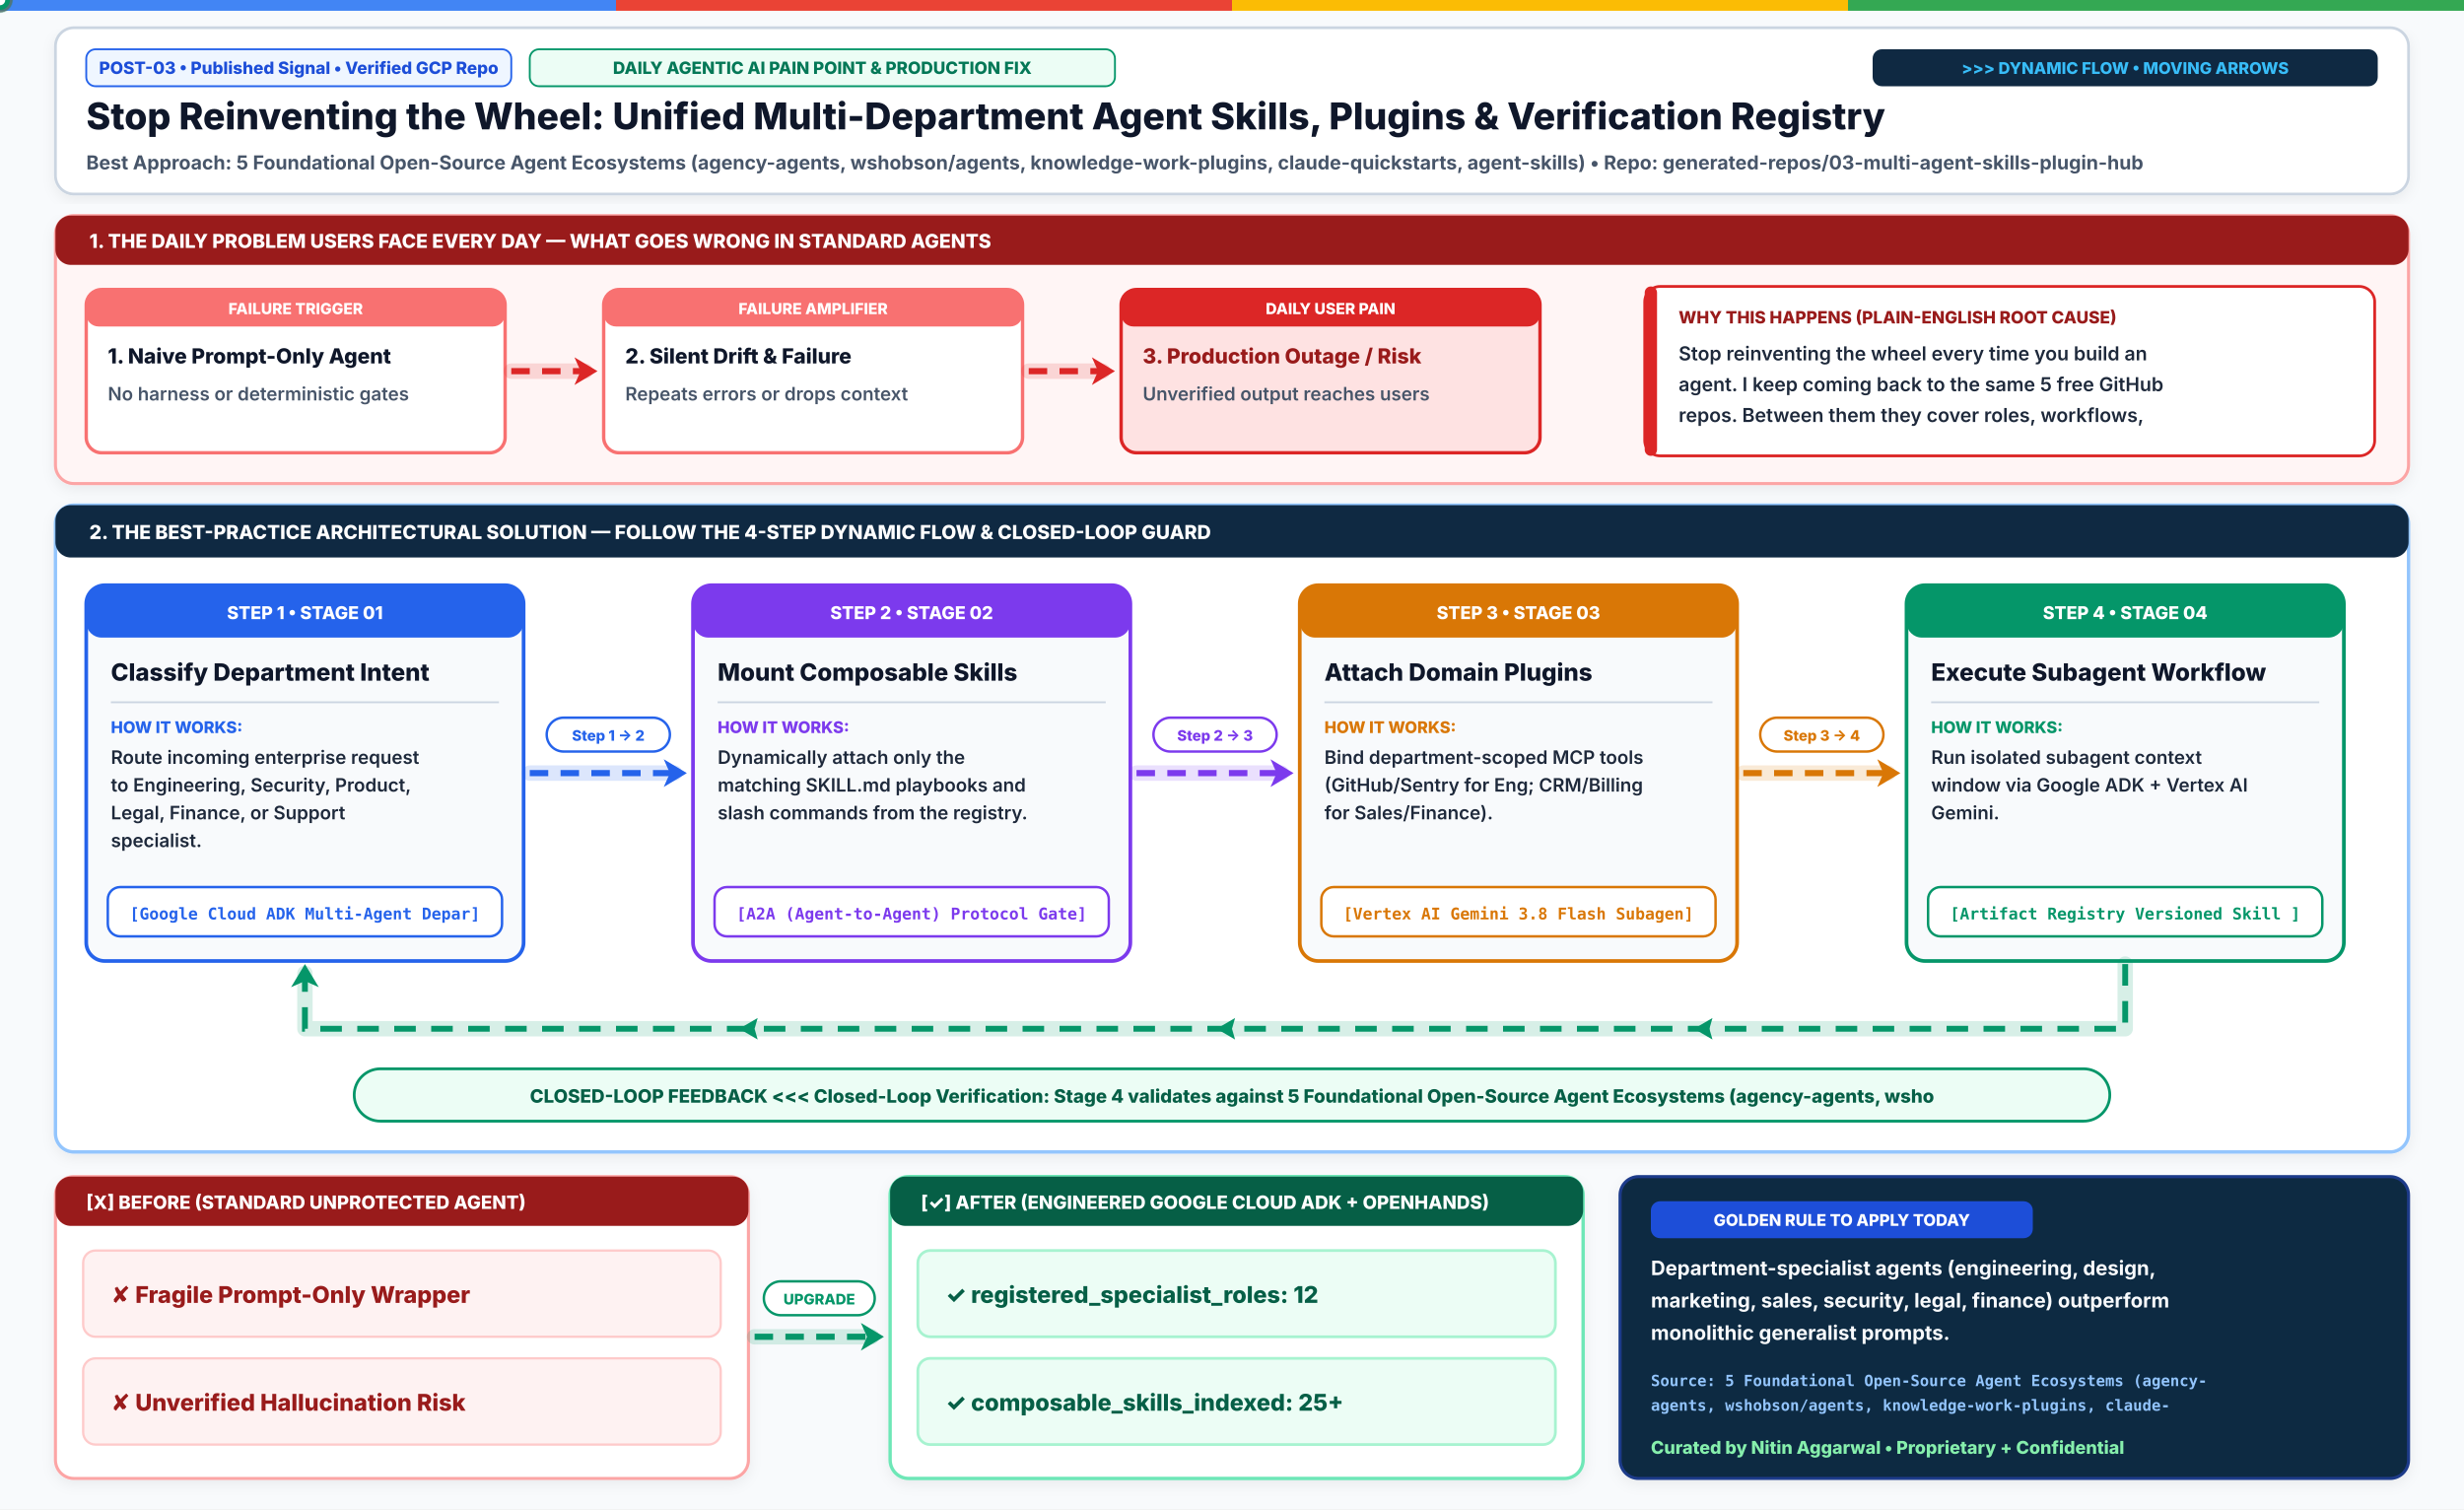
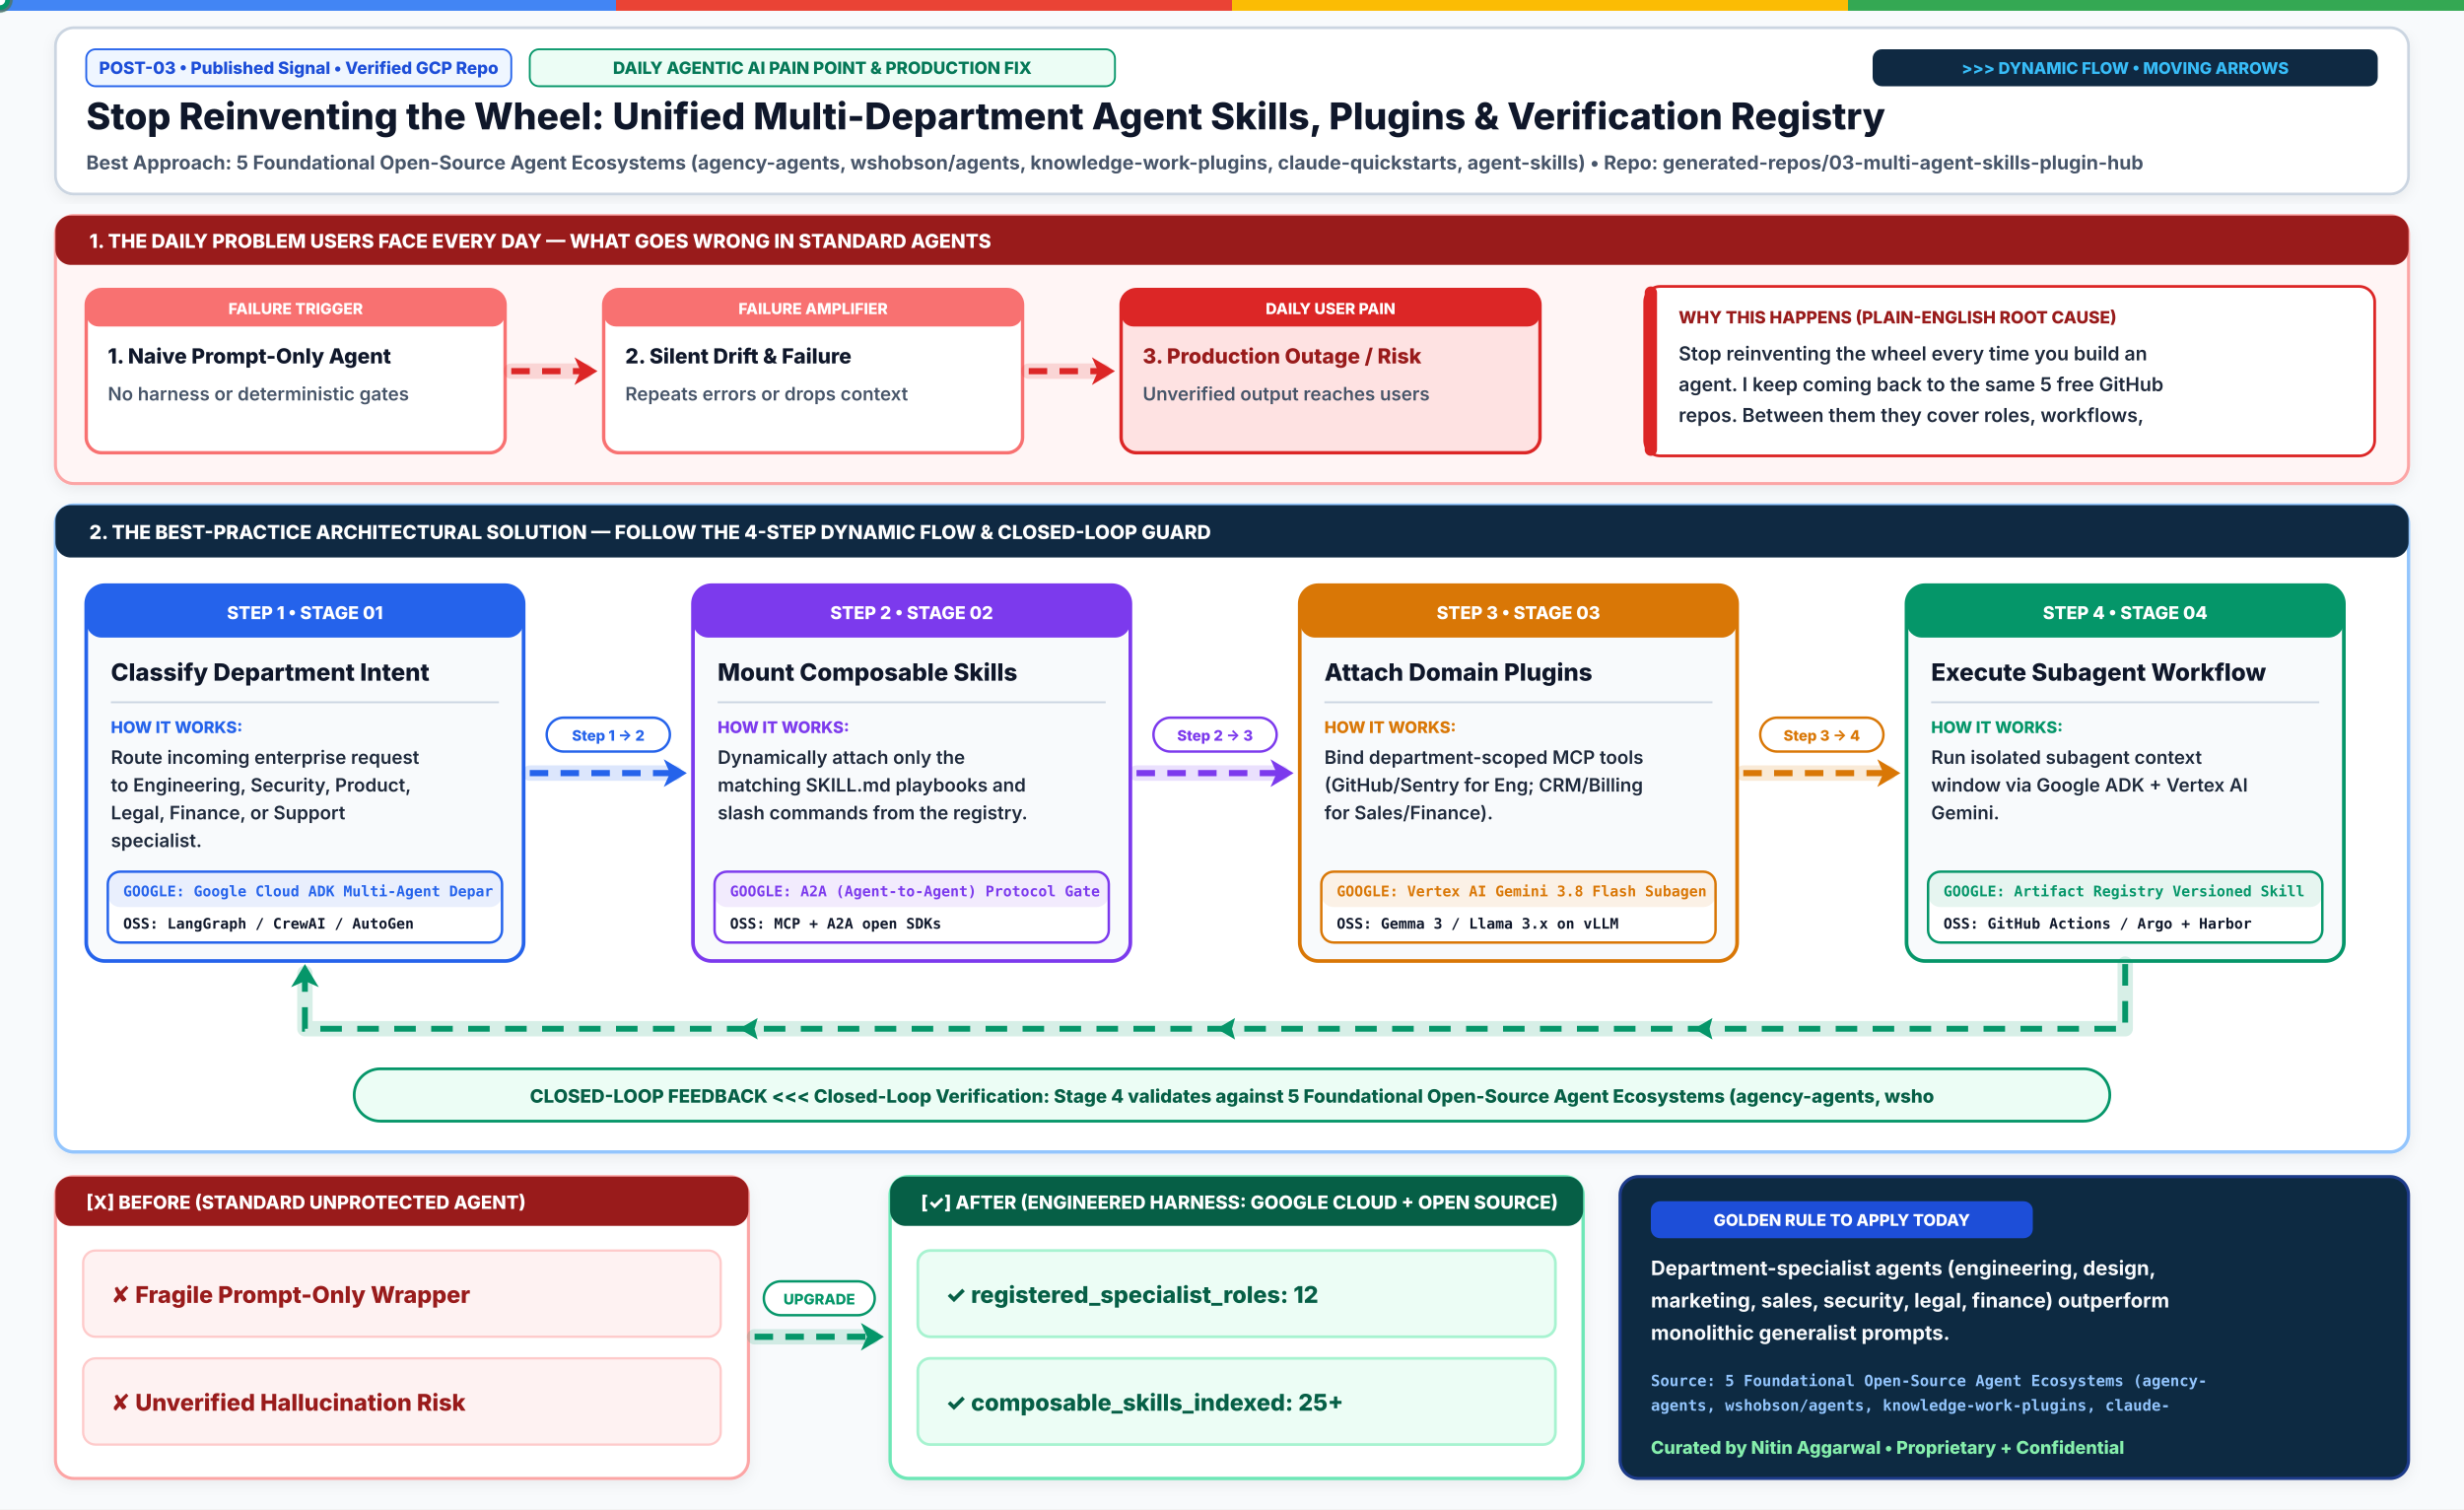
<svg xmlns="http://www.w3.org/2000/svg" viewBox="0 0 1600 980" width="1600" height="980">
  <defs>
    <filter id="cardShadow" x="-2%" y="-2%" width="104%" height="108%">
      <feDropShadow dx="0" dy="3" stdDeviation="4" flood-color="#0F172A" flood-opacity="0.06" />
    </filter>
    <style>
    @keyframes arrowStream {
      from { stroke-dashoffset: 40; }
      to   { stroke-dashoffset: 0; }
    }
    @keyframes returnStream {
      from { stroke-dashoffset: 0; }
      to   { stroke-dashoffset: 48; }
    }
    @keyframes pulseGlow {
      0%, 100% { stroke-width: 2.4px; }
      50%      { stroke-width: 4.2px; }
    }
    .moving-arrow-line {
      animation: arrowStream 1.0s linear infinite;
    }
    .moving-return-line {
      animation: returnStream 1.2s linear infinite;
    }
    .step-card-animated {
      animation: pulseGlow 2.4s ease-in-out infinite;
    }
  </style>
  </defs>
  <rect x="0" y="0" width="1600" height="980" fill="#F8FAFC" />
  <rect x="0" y="0" width="400" height="7" fill="#4285F4" />
  <rect x="400" y="0" width="400" height="7" fill="#EA4335" />
  <rect x="800" y="0" width="400" height="7" fill="#FBBC04" />
  <rect x="1200" y="0" width="400" height="7" fill="#34A853" />
  <rect x="36" y="18" width="1528" height="108" rx="12" fill="#FFFFFF" stroke="#CBD5E1" stroke-width="1.8" filter="url(#cardShadow)" />
  <rect x="56" y="32" width="276" height="24" rx="6" fill="#EFF6FF" stroke="#2563EB" stroke-width="1.2" />
  <text x="194" y="48" font-family="Inter, sans-serif" font-size="11" font-weight="800" fill="#1D4ED8" text-anchor="middle">POST-03 • Published Signal • Verified GCP Repo</text>
  <rect x="344" y="32" width="380" height="24" rx="6" fill="#ECFDF5" stroke="#059669" stroke-width="1.2" />
  <text x="534" y="48" font-family="Inter, sans-serif" font-size="11" font-weight="800" fill="#047857" text-anchor="middle">DAILY AGENTIC AI PAIN POINT &amp; PRODUCTION FIX</text>
  <rect x="1216" y="32" width="328" height="24" rx="6" fill="#0F2942" />
  <text x="1380" y="48" font-family="Inter, sans-serif" font-size="10.5" font-weight="800" fill="#38BDF8" text-anchor="middle">&gt;&gt;&gt; DYNAMIC FLOW • MOVING ARROWS</text>
  <text x="56" y="84" font-family="Inter, sans-serif" font-size="24" font-weight="800" fill="#0F172A">Stop Reinventing the Wheel: Unified Multi-Department Agent Skills, Plugins &amp; Verification Registry</text>
  <text x="56" y="110" font-family="Inter, sans-serif" font-size="12.5" font-weight="700" fill="#475569">Best Approach: 5 Foundational Open-Source Agent Ecosystems (agency-agents, wshobson/agents, knowledge-work-plugins, claude-quickstarts, agent-skills)  •  Repo: generated-repos/03-multi-agent-skills-plugin-hub</text>
  <rect x="36" y="140" width="1528" height="174" rx="12" fill="#FFF5F5" stroke="#FCA5A5" stroke-width="2" filter="url(#cardShadow)" />
  <rect x="36" y="140" width="1528" height="32" rx="10" fill="#991B1B" />
  <text x="58" y="161" font-family="Inter, sans-serif" font-size="12.5" font-weight="800" fill="#FFFFFF">1. THE DAILY PROBLEM USERS FACE EVERY DAY — WHAT GOES WRONG IN STANDARD AGENTS</text>
  <rect x="56" y="188" width="272" height="106" rx="10" fill="#FFFFFF" stroke="#F87171" stroke-width="2.2" />
  <rect x="56" y="188" width="272" height="24" rx="8" fill="#F87171" />
  <text x="192" y="204" font-family="Inter, sans-serif" font-size="10" font-weight="800" fill="#FFFFFF" text-anchor="middle">FAILURE TRIGGER</text>
  <text x="70" y="236" font-family="Inter, sans-serif" font-size="13.5" font-weight="800" fill="#0F172A">1. Naive Prompt-Only Agent</text>
  <text x="70" y="260" font-family="Inter, sans-serif" font-size="12" font-weight="600" fill="#475569">No harness or deterministic gates</text>
  <line x1="332" y1="241" x2="380" y2="241" stroke="#DC2626" stroke-opacity="0.16" stroke-width="10" stroke-linecap="round" />
  <line x1="332" y1="241" x2="380" y2="241" class="moving-arrow-line" stroke="#DC2626" stroke-width="4" stroke-dasharray="12 8" stroke-dashoffset="0.0" />
  <polygon points="388,241 373,232 377,241 373,250" fill="#DC2626" />
  <path id="prob_arr_0_path" d="M 336 241 L 376 241" fill="none" stroke="none" />
  <g>
    <circle r="8" fill="#DC2626" fill-opacity="0.26" />
    <circle r="4.8" fill="#FFFFFF" stroke="#DC2626" stroke-width="2.8" />
    <animateMotion dur="1.3s" repeatCount="indefinite">
      <mpath href="#prob_arr_0_path" />
    </animateMotion>
  </g>
  <rect x="392" y="188" width="272" height="106" rx="10" fill="#FFFFFF" stroke="#F87171" stroke-width="2.2" />
  <rect x="392" y="188" width="272" height="24" rx="8" fill="#F87171" />
  <text x="528" y="204" font-family="Inter, sans-serif" font-size="10" font-weight="800" fill="#FFFFFF" text-anchor="middle">FAILURE AMPLIFIER</text>
  <text x="406" y="236" font-family="Inter, sans-serif" font-size="13.5" font-weight="800" fill="#0F172A">2. Silent Drift &amp; Failure</text>
  <text x="406" y="260" font-family="Inter, sans-serif" font-size="12" font-weight="600" fill="#475569">Repeats errors or drops context</text>
  <line x1="668" y1="241" x2="716" y2="241" stroke="#DC2626" stroke-opacity="0.16" stroke-width="10" stroke-linecap="round" />
  <line x1="668" y1="241" x2="716" y2="241" class="moving-arrow-line" stroke="#DC2626" stroke-width="4" stroke-dasharray="12 8" stroke-dashoffset="0.0" />
  <polygon points="724,241 709,232 713,241 709,250" fill="#DC2626" />
  <path id="prob_arr_1_path" d="M 672 241 L 712 241" fill="none" stroke="none" />
  <g>
    <circle r="8" fill="#DC2626" fill-opacity="0.26" />
    <circle r="4.8" fill="#FFFFFF" stroke="#DC2626" stroke-width="2.8" />
    <animateMotion dur="1.3s" repeatCount="indefinite">
      <mpath href="#prob_arr_1_path" />
    </animateMotion>
  </g>
  <rect x="728" y="188" width="272" height="106" rx="10" fill="#FEE2E2" stroke="#DC2626" stroke-width="2.2" />
  <rect x="728" y="188" width="272" height="24" rx="8" fill="#DC2626" />
  <text x="864" y="204" font-family="Inter, sans-serif" font-size="10" font-weight="800" fill="#FFFFFF" text-anchor="middle">DAILY USER PAIN</text>
  <text x="742" y="236" font-family="Inter, sans-serif" font-size="13.5" font-weight="800" fill="#991B1B">3. Production Outage / Risk</text>
  <text x="742" y="260" font-family="Inter, sans-serif" font-size="12" font-weight="600" fill="#475569">Unverified output reaches users</text>
  <rect x="1068" y="186" width="474" height="110" rx="10" fill="#FFFFFF" stroke="#DC2626" stroke-width="1.8" />
  <rect x="1068" y="186" width="8" height="110" rx="4" fill="#DC2626" />
  <text x="1090" y="210" font-family="Inter, sans-serif" font-size="11" font-weight="800" fill="#991B1B">WHY THIS HAPPENS (PLAIN-ENGLISH ROOT CAUSE)</text>
  <text x="1090" y="234" font-family="Inter, sans-serif" font-size="12.5" font-weight="600" fill="#1E293B">Stop reinventing the wheel every time you build an</text>
  <text x="1090" y="254" font-family="Inter, sans-serif" font-size="12.5" font-weight="600" fill="#1E293B">agent. I keep coming back to the same 5 free GitHub</text>
  <text x="1090" y="274" font-family="Inter, sans-serif" font-size="12.5" font-weight="600" fill="#1E293B">repos. Between them they cover roles, workflows,</text>
  <rect x="36" y="328" width="1528" height="420" rx="12" fill="#FFFFFF" stroke="#93C5FD" stroke-width="2.2" filter="url(#cardShadow)" />
  <rect x="36" y="328" width="1528" height="34" rx="10" fill="#0F2942" />
  <text x="58" y="350" font-family="Inter, sans-serif" font-size="12.5" font-weight="800" fill="#FFFFFF">2. THE BEST-PRACTICE ARCHITECTURAL SOLUTION — FOLLOW THE 4-STEP DYNAMIC FLOW &amp; CLOSED-LOOP GUARD</text>
  <rect x="56" y="380" width="284" height="244" rx="12" class="step-card-animated" fill="#F8FAFC" stroke="#2563EB" stroke-width="2.4" />
  <rect x="56" y="380" width="284" height="34" rx="10" fill="#2563EB" />
  <text x="198" y="402" font-family="Inter, sans-serif" font-size="11.5" font-weight="800" fill="#FFFFFF" text-anchor="middle">STEP 1 • STAGE 01</text>
  <text x="72" y="442" font-family="Inter, sans-serif" font-size="15.5" font-weight="800" fill="#0F172A">Classify Department Intent</text>
  <line x1="72" y1="456" x2="324" y2="456" stroke="#CBD5E1" stroke-width="1.2" />
  <text x="72" y="476" font-family="Inter, sans-serif" font-size="10.5" font-weight="800" fill="#2563EB">HOW IT WORKS:</text>
  <text x="72" y="496" font-family="Inter, sans-serif" font-size="12" font-weight="600" fill="#1E293B">Route incoming enterprise request</text>
  <text x="72" y="514" font-family="Inter, sans-serif" font-size="12" font-weight="600" fill="#1E293B">to Engineering, Security, Product,</text>
  <text x="72" y="532" font-family="Inter, sans-serif" font-size="12" font-weight="600" fill="#1E293B">Legal, Finance, or Support</text>
  <text x="72" y="550" font-family="Inter, sans-serif" font-size="12" font-weight="600" fill="#1E293B">specialist.</text>
-   <rect x="70" y="576" width="256" height="32" rx="8" fill="#FFFFFF" stroke="#2563EB" stroke-width="1.6" />
-   <text x="198" y="597" font-family="ui-monospace, monospace" font-size="10.5" font-weight="800" fill="#2563EB" text-anchor="middle">[Google Cloud ADK Multi-Agent Depar]</text>
+   <rect x="70" y="566" width="256" height="46" rx="8" fill="#FFFFFF" stroke="#2563EB" stroke-width="1.6" />
+   <rect x="70" y="566" width="256" height="23" rx="8" fill="#2563EB" fill-opacity="0.10" />
+   <text x="80" y="582" font-family="ui-monospace, monospace" font-size="9.5" font-weight="800" fill="#2563EB">GOOGLE: Google Cloud ADK Multi-Agent Depar</text>
+   <text x="80" y="603" font-family="ui-monospace, monospace" font-size="9.5" font-weight="800" fill="#0F172A">OSS: LangGraph / CrewAI / AutoGen</text>
  <line x1="344" y1="502" x2="438" y2="502" stroke="#2563EB" stroke-opacity="0.16" stroke-width="10" stroke-linecap="round" />
  <line x1="344" y1="502" x2="438" y2="502" class="moving-arrow-line" stroke="#2563EB" stroke-width="4" stroke-dasharray="12 8" stroke-dashoffset="0.0" />
  <polygon points="446,502 431,493 435,502 431,511" fill="#2563EB" />
  <rect x="355" y="466" width="80" height="22" rx="11" fill="#FFFFFF" stroke="#2563EB" stroke-width="1.6" />
  <text x="395" y="481" font-family="Inter, sans-serif" font-size="9.5" font-weight="800" fill="#2563EB" text-anchor="middle">Step 1 -&gt; 2</text>
  <path id="sol_arr_0_path" d="M 348 502 L 434 502" fill="none" stroke="none" />
  <g>
    <circle r="8" fill="#2563EB" fill-opacity="0.26" />
    <circle r="4.8" fill="#FFFFFF" stroke="#2563EB" stroke-width="2.8" />
    <animateMotion dur="1.5s" repeatCount="indefinite">
      <mpath href="#sol_arr_0_path" />
    </animateMotion>
  </g>
  <rect x="450" y="380" width="284" height="244" rx="12" class="step-card-animated" fill="#F8FAFC" stroke="#7C3AED" stroke-width="2.4" />
  <rect x="450" y="380" width="284" height="34" rx="10" fill="#7C3AED" />
  <text x="592" y="402" font-family="Inter, sans-serif" font-size="11.5" font-weight="800" fill="#FFFFFF" text-anchor="middle">STEP 2 • STAGE 02</text>
  <text x="466" y="442" font-family="Inter, sans-serif" font-size="15.5" font-weight="800" fill="#0F172A">Mount Composable Skills</text>
  <line x1="466" y1="456" x2="718" y2="456" stroke="#CBD5E1" stroke-width="1.2" />
  <text x="466" y="476" font-family="Inter, sans-serif" font-size="10.5" font-weight="800" fill="#7C3AED">HOW IT WORKS:</text>
  <text x="466" y="496" font-family="Inter, sans-serif" font-size="12" font-weight="600" fill="#1E293B">Dynamically attach only the</text>
  <text x="466" y="514" font-family="Inter, sans-serif" font-size="12" font-weight="600" fill="#1E293B">matching SKILL.md playbooks and</text>
  <text x="466" y="532" font-family="Inter, sans-serif" font-size="12" font-weight="600" fill="#1E293B">slash commands from the registry.</text>
-   <rect x="464" y="576" width="256" height="32" rx="8" fill="#FFFFFF" stroke="#7C3AED" stroke-width="1.6" />
-   <text x="592" y="597" font-family="ui-monospace, monospace" font-size="10.5" font-weight="800" fill="#7C3AED" text-anchor="middle">[A2A (Agent-to-Agent) Protocol Gate]</text>
+   <rect x="464" y="566" width="256" height="46" rx="8" fill="#FFFFFF" stroke="#7C3AED" stroke-width="1.6" />
+   <rect x="464" y="566" width="256" height="23" rx="8" fill="#7C3AED" fill-opacity="0.10" />
+   <text x="474" y="582" font-family="ui-monospace, monospace" font-size="9.5" font-weight="800" fill="#7C3AED">GOOGLE: A2A (Agent-to-Agent) Protocol Gate</text>
+   <text x="474" y="603" font-family="ui-monospace, monospace" font-size="9.5" font-weight="800" fill="#0F172A">OSS: MCP + A2A open SDKs</text>
  <line x1="738" y1="502" x2="832" y2="502" stroke="#7C3AED" stroke-opacity="0.16" stroke-width="10" stroke-linecap="round" />
  <line x1="738" y1="502" x2="832" y2="502" class="moving-arrow-line" stroke="#7C3AED" stroke-width="4" stroke-dasharray="12 8" stroke-dashoffset="0.0" />
  <polygon points="840,502 825,493 829,502 825,511" fill="#7C3AED" />
  <rect x="749" y="466" width="80" height="22" rx="11" fill="#FFFFFF" stroke="#7C3AED" stroke-width="1.6" />
  <text x="789" y="481" font-family="Inter, sans-serif" font-size="9.5" font-weight="800" fill="#7C3AED" text-anchor="middle">Step 2 -&gt; 3</text>
  <path id="sol_arr_1_path" d="M 742 502 L 828 502" fill="none" stroke="none" />
  <g>
    <circle r="8" fill="#7C3AED" fill-opacity="0.26" />
    <circle r="4.8" fill="#FFFFFF" stroke="#7C3AED" stroke-width="2.8" />
    <animateMotion dur="1.5s" repeatCount="indefinite">
      <mpath href="#sol_arr_1_path" />
    </animateMotion>
  </g>
  <rect x="844" y="380" width="284" height="244" rx="12" class="step-card-animated" fill="#F8FAFC" stroke="#D97706" stroke-width="2.4" />
  <rect x="844" y="380" width="284" height="34" rx="10" fill="#D97706" />
  <text x="986" y="402" font-family="Inter, sans-serif" font-size="11.5" font-weight="800" fill="#FFFFFF" text-anchor="middle">STEP 3 • STAGE 03</text>
  <text x="860" y="442" font-family="Inter, sans-serif" font-size="15.5" font-weight="800" fill="#0F172A">Attach Domain Plugins</text>
  <line x1="860" y1="456" x2="1112" y2="456" stroke="#CBD5E1" stroke-width="1.2" />
  <text x="860" y="476" font-family="Inter, sans-serif" font-size="10.5" font-weight="800" fill="#D97706">HOW IT WORKS:</text>
  <text x="860" y="496" font-family="Inter, sans-serif" font-size="12" font-weight="600" fill="#1E293B">Bind department-scoped MCP tools</text>
  <text x="860" y="514" font-family="Inter, sans-serif" font-size="12" font-weight="600" fill="#1E293B">(GitHub/Sentry for Eng; CRM/Billing</text>
  <text x="860" y="532" font-family="Inter, sans-serif" font-size="12" font-weight="600" fill="#1E293B">for Sales/Finance).</text>
-   <rect x="858" y="576" width="256" height="32" rx="8" fill="#FFFFFF" stroke="#D97706" stroke-width="1.6" />
-   <text x="986" y="597" font-family="ui-monospace, monospace" font-size="10.5" font-weight="800" fill="#D97706" text-anchor="middle">[Vertex AI Gemini 3.8 Flash Subagen]</text>
+   <rect x="858" y="566" width="256" height="46" rx="8" fill="#FFFFFF" stroke="#D97706" stroke-width="1.6" />
+   <rect x="858" y="566" width="256" height="23" rx="8" fill="#D97706" fill-opacity="0.10" />
+   <text x="868" y="582" font-family="ui-monospace, monospace" font-size="9.5" font-weight="800" fill="#D97706">GOOGLE: Vertex AI Gemini 3.8 Flash Subagen</text>
+   <text x="868" y="603" font-family="ui-monospace, monospace" font-size="9.5" font-weight="800" fill="#0F172A">OSS: Gemma 3 / Llama 3.x on vLLM</text>
  <line x1="1132" y1="502" x2="1226" y2="502" stroke="#D97706" stroke-opacity="0.16" stroke-width="10" stroke-linecap="round" />
  <line x1="1132" y1="502" x2="1226" y2="502" class="moving-arrow-line" stroke="#D97706" stroke-width="4" stroke-dasharray="12 8" stroke-dashoffset="0.0" />
  <polygon points="1234,502 1219,493 1223,502 1219,511" fill="#D97706" />
  <rect x="1143" y="466" width="80" height="22" rx="11" fill="#FFFFFF" stroke="#D97706" stroke-width="1.6" />
  <text x="1183" y="481" font-family="Inter, sans-serif" font-size="9.5" font-weight="800" fill="#D97706" text-anchor="middle">Step 3 -&gt; 4</text>
  <path id="sol_arr_2_path" d="M 1136 502 L 1222 502" fill="none" stroke="none" />
  <g>
    <circle r="8" fill="#D97706" fill-opacity="0.26" />
    <circle r="4.8" fill="#FFFFFF" stroke="#D97706" stroke-width="2.8" />
    <animateMotion dur="1.5s" repeatCount="indefinite">
      <mpath href="#sol_arr_2_path" />
    </animateMotion>
  </g>
  <rect x="1238" y="380" width="284" height="244" rx="12" class="step-card-animated" fill="#F8FAFC" stroke="#059669" stroke-width="2.4" />
  <rect x="1238" y="380" width="284" height="34" rx="10" fill="#059669" />
  <text x="1380" y="402" font-family="Inter, sans-serif" font-size="11.5" font-weight="800" fill="#FFFFFF" text-anchor="middle">STEP 4 • STAGE 04</text>
  <text x="1254" y="442" font-family="Inter, sans-serif" font-size="15.5" font-weight="800" fill="#0F172A">Execute Subagent Workflow</text>
  <line x1="1254" y1="456" x2="1506" y2="456" stroke="#CBD5E1" stroke-width="1.2" />
  <text x="1254" y="476" font-family="Inter, sans-serif" font-size="10.5" font-weight="800" fill="#059669">HOW IT WORKS:</text>
  <text x="1254" y="496" font-family="Inter, sans-serif" font-size="12" font-weight="600" fill="#1E293B">Run isolated subagent context</text>
  <text x="1254" y="514" font-family="Inter, sans-serif" font-size="12" font-weight="600" fill="#1E293B">window via Google ADK + Vertex AI</text>
  <text x="1254" y="532" font-family="Inter, sans-serif" font-size="12" font-weight="600" fill="#1E293B">Gemini.</text>
-   <rect x="1252" y="576" width="256" height="32" rx="8" fill="#FFFFFF" stroke="#059669" stroke-width="1.6" />
-   <text x="1380" y="597" font-family="ui-monospace, monospace" font-size="10.5" font-weight="800" fill="#059669" text-anchor="middle">[Artifact Registry Versioned Skill ]</text>
+   <rect x="1252" y="566" width="256" height="46" rx="8" fill="#FFFFFF" stroke="#059669" stroke-width="1.6" />
+   <rect x="1252" y="566" width="256" height="23" rx="8" fill="#059669" fill-opacity="0.10" />
+   <text x="1262" y="582" font-family="ui-monospace, monospace" font-size="9.5" font-weight="800" fill="#059669">GOOGLE: Artifact Registry Versioned Skill </text>
+   <text x="1262" y="603" font-family="ui-monospace, monospace" font-size="9.5" font-weight="800" fill="#0F172A">OSS: GitHub Actions / Argo + Harbor</text>
  <path d="M 1380 626 L 1380 668 L 198 668 L 198 632" fill="none" stroke="#059669" stroke-opacity="0.16" stroke-width="10" stroke-linecap="round" stroke-linejoin="round" />
  <path id="closed_loop_return_path" d="M 1380 626 L 1380 668 L 198 668 L 198 632" class="moving-return-line" fill="none" stroke="#059669" stroke-width="3.8" stroke-dasharray="14 10" stroke-dashoffset="0.0" />
  <polygon points="198,626 189,641 198,637 207,641" fill="#059669" />
  <polygon points="480,668 492,661 490,668 492,675" fill="#059669" />
  <polygon points="790,668 802,661 800,668 802,675" fill="#059669" />
  <polygon points="1100,668 1112,661 1110,668 1112,675" fill="#059669" />
  <rect x="230" y="694" width="1140" height="34" rx="17" fill="#ECFDF5" stroke="#059669" stroke-width="1.8" />
  <text x="800" y="716" font-family="Inter, sans-serif" font-size="12" font-weight="800" fill="#065F46" text-anchor="middle">CLOSED-LOOP FEEDBACK &lt;&lt;&lt; Closed-Loop Verification: Stage 4 validates against 5 Foundational Open-Source Agent Ecosystems (agency-agents, wsho</text>
  <g>
    <circle r="8.5" fill="#059669" fill-opacity="0.26" />
    <circle r="5" fill="#FFFFFF" stroke="#059669" stroke-width="2.8" />
    <animateMotion dur="2.8s" repeatCount="indefinite">
      <mpath href="#closed_loop_return_path" />
    </animateMotion>
  </g>
  <rect x="36" y="764" width="450" height="196" rx="12" fill="#FFFFFF" stroke="#FCA5A5" stroke-width="2" filter="url(#cardShadow)" />
  <rect x="36" y="764" width="450" height="32" rx="10" fill="#991B1B" />
  <text x="56" y="785" font-family="Inter, sans-serif" font-size="12" font-weight="800" fill="#FFFFFF">[X] BEFORE (STANDARD UNPROTECTED AGENT)</text>
  <rect x="54" y="812" width="414" height="56" rx="8" fill="#FEF2F2" stroke="#FECACA" stroke-width="1.5" />
  <text x="72" y="846" font-family="Inter, sans-serif" font-size="15" font-weight="800" fill="#991B1B">✘ Fragile Prompt-Only Wrapper</text>
  <rect x="54" y="882" width="414" height="56" rx="8" fill="#FEF2F2" stroke="#FECACA" stroke-width="1.5" />
  <text x="72" y="916" font-family="Inter, sans-serif" font-size="15" font-weight="800" fill="#991B1B">✘ Unverified Hallucination Risk</text>
  <line x1="490" y1="868" x2="566" y2="868" stroke="#059669" stroke-opacity="0.16" stroke-width="10" stroke-linecap="round" />
  <line x1="490" y1="868" x2="566" y2="868" class="moving-arrow-line" stroke="#059669" stroke-width="4" stroke-dasharray="12 8" stroke-dashoffset="0.0" />
  <polygon points="574,868 559,859 563,868 559,877" fill="#059669" />
  <rect x="496" y="832" width="72" height="22" rx="11" fill="#FFFFFF" stroke="#059669" stroke-width="1.6" />
  <text x="532" y="847" font-family="Inter, sans-serif" font-size="9.5" font-weight="800" fill="#059669" text-anchor="middle">UPGRADE</text>
  <path id="ba_transform_arr_path" d="M 494 868 L 562 868" fill="none" stroke="none" />
  <g>
    <circle r="8" fill="#059669" fill-opacity="0.26" />
    <circle r="4.8" fill="#FFFFFF" stroke="#059669" stroke-width="2.8" />
    <animateMotion dur="1.2s" repeatCount="indefinite">
      <mpath href="#ba_transform_arr_path" />
    </animateMotion>
  </g>
  <rect x="578" y="764" width="450" height="196" rx="12" fill="#FFFFFF" stroke="#6EE7B7" stroke-width="2.2" filter="url(#cardShadow)" />
  <rect x="578" y="764" width="450" height="32" rx="10" fill="#065F46" />
-   <text x="598" y="785" font-family="Inter, sans-serif" font-size="12" font-weight="800" fill="#FFFFFF">[✓] AFTER (ENGINEERED GOOGLE CLOUD ADK + OPENHANDS)</text>
+   <text x="598" y="785" font-family="Inter, sans-serif" font-size="12" font-weight="800" fill="#FFFFFF">[✓] AFTER (ENGINEERED HARNESS: GOOGLE CLOUD + OPEN SOURCE)</text>
  <rect x="596" y="812" width="414" height="56" rx="8" fill="#ECFDF5" stroke="#A7F3D0" stroke-width="1.8" />
  <text x="614" y="846" font-family="Inter, sans-serif" font-size="15" font-weight="800" fill="#065F46">✓ registered_specialist_roles: 12</text>
  <rect x="596" y="882" width="414" height="56" rx="8" fill="#ECFDF5" stroke="#A7F3D0" stroke-width="1.8" />
  <text x="614" y="916" font-family="Inter, sans-serif" font-size="15" font-weight="800" fill="#065F46">✓ composable_skills_indexed: 25+</text>
  <rect x="1052" y="764" width="512" height="196" rx="12" fill="#0F2942" stroke="#1E3A8A" stroke-width="2" filter="url(#cardShadow)" />
  <rect x="1072" y="780" width="248" height="24" rx="6" fill="#1D4ED8" />
  <text x="1196" y="796" font-family="Inter, sans-serif" font-size="10.5" font-weight="800" fill="#FFFFFF" text-anchor="middle">GOLDEN RULE TO APPLY TODAY</text>
  <text x="1072" y="828" font-family="Inter, sans-serif" font-size="13" font-weight="700" fill="#F8FAFC">Department-specialist agents (engineering, design,</text>
  <text x="1072" y="849" font-family="Inter, sans-serif" font-size="13" font-weight="700" fill="#F8FAFC">marketing, sales, security, legal, finance) outperform</text>
  <text x="1072" y="870" font-family="Inter, sans-serif" font-size="13" font-weight="700" fill="#F8FAFC">monolithic generalist prompts.</text>
  <text x="1072" y="900" font-family="ui-monospace, monospace" font-size="10" font-weight="700" fill="#93C5FD">Source: 5 Foundational Open-Source Agent Ecosystems (agency-</text>
  <text x="1072" y="916" font-family="ui-monospace, monospace" font-size="10" font-weight="700" fill="#93C5FD">agents, wshobson/agents, knowledge-work-plugins, claude-</text>
  <text x="1072" y="944" font-family="Inter, sans-serif" font-size="11.5" font-weight="800" fill="#86EFAC">Curated by Nitin Aggarwal  •  Proprietary + Confidential</text>
</svg>
